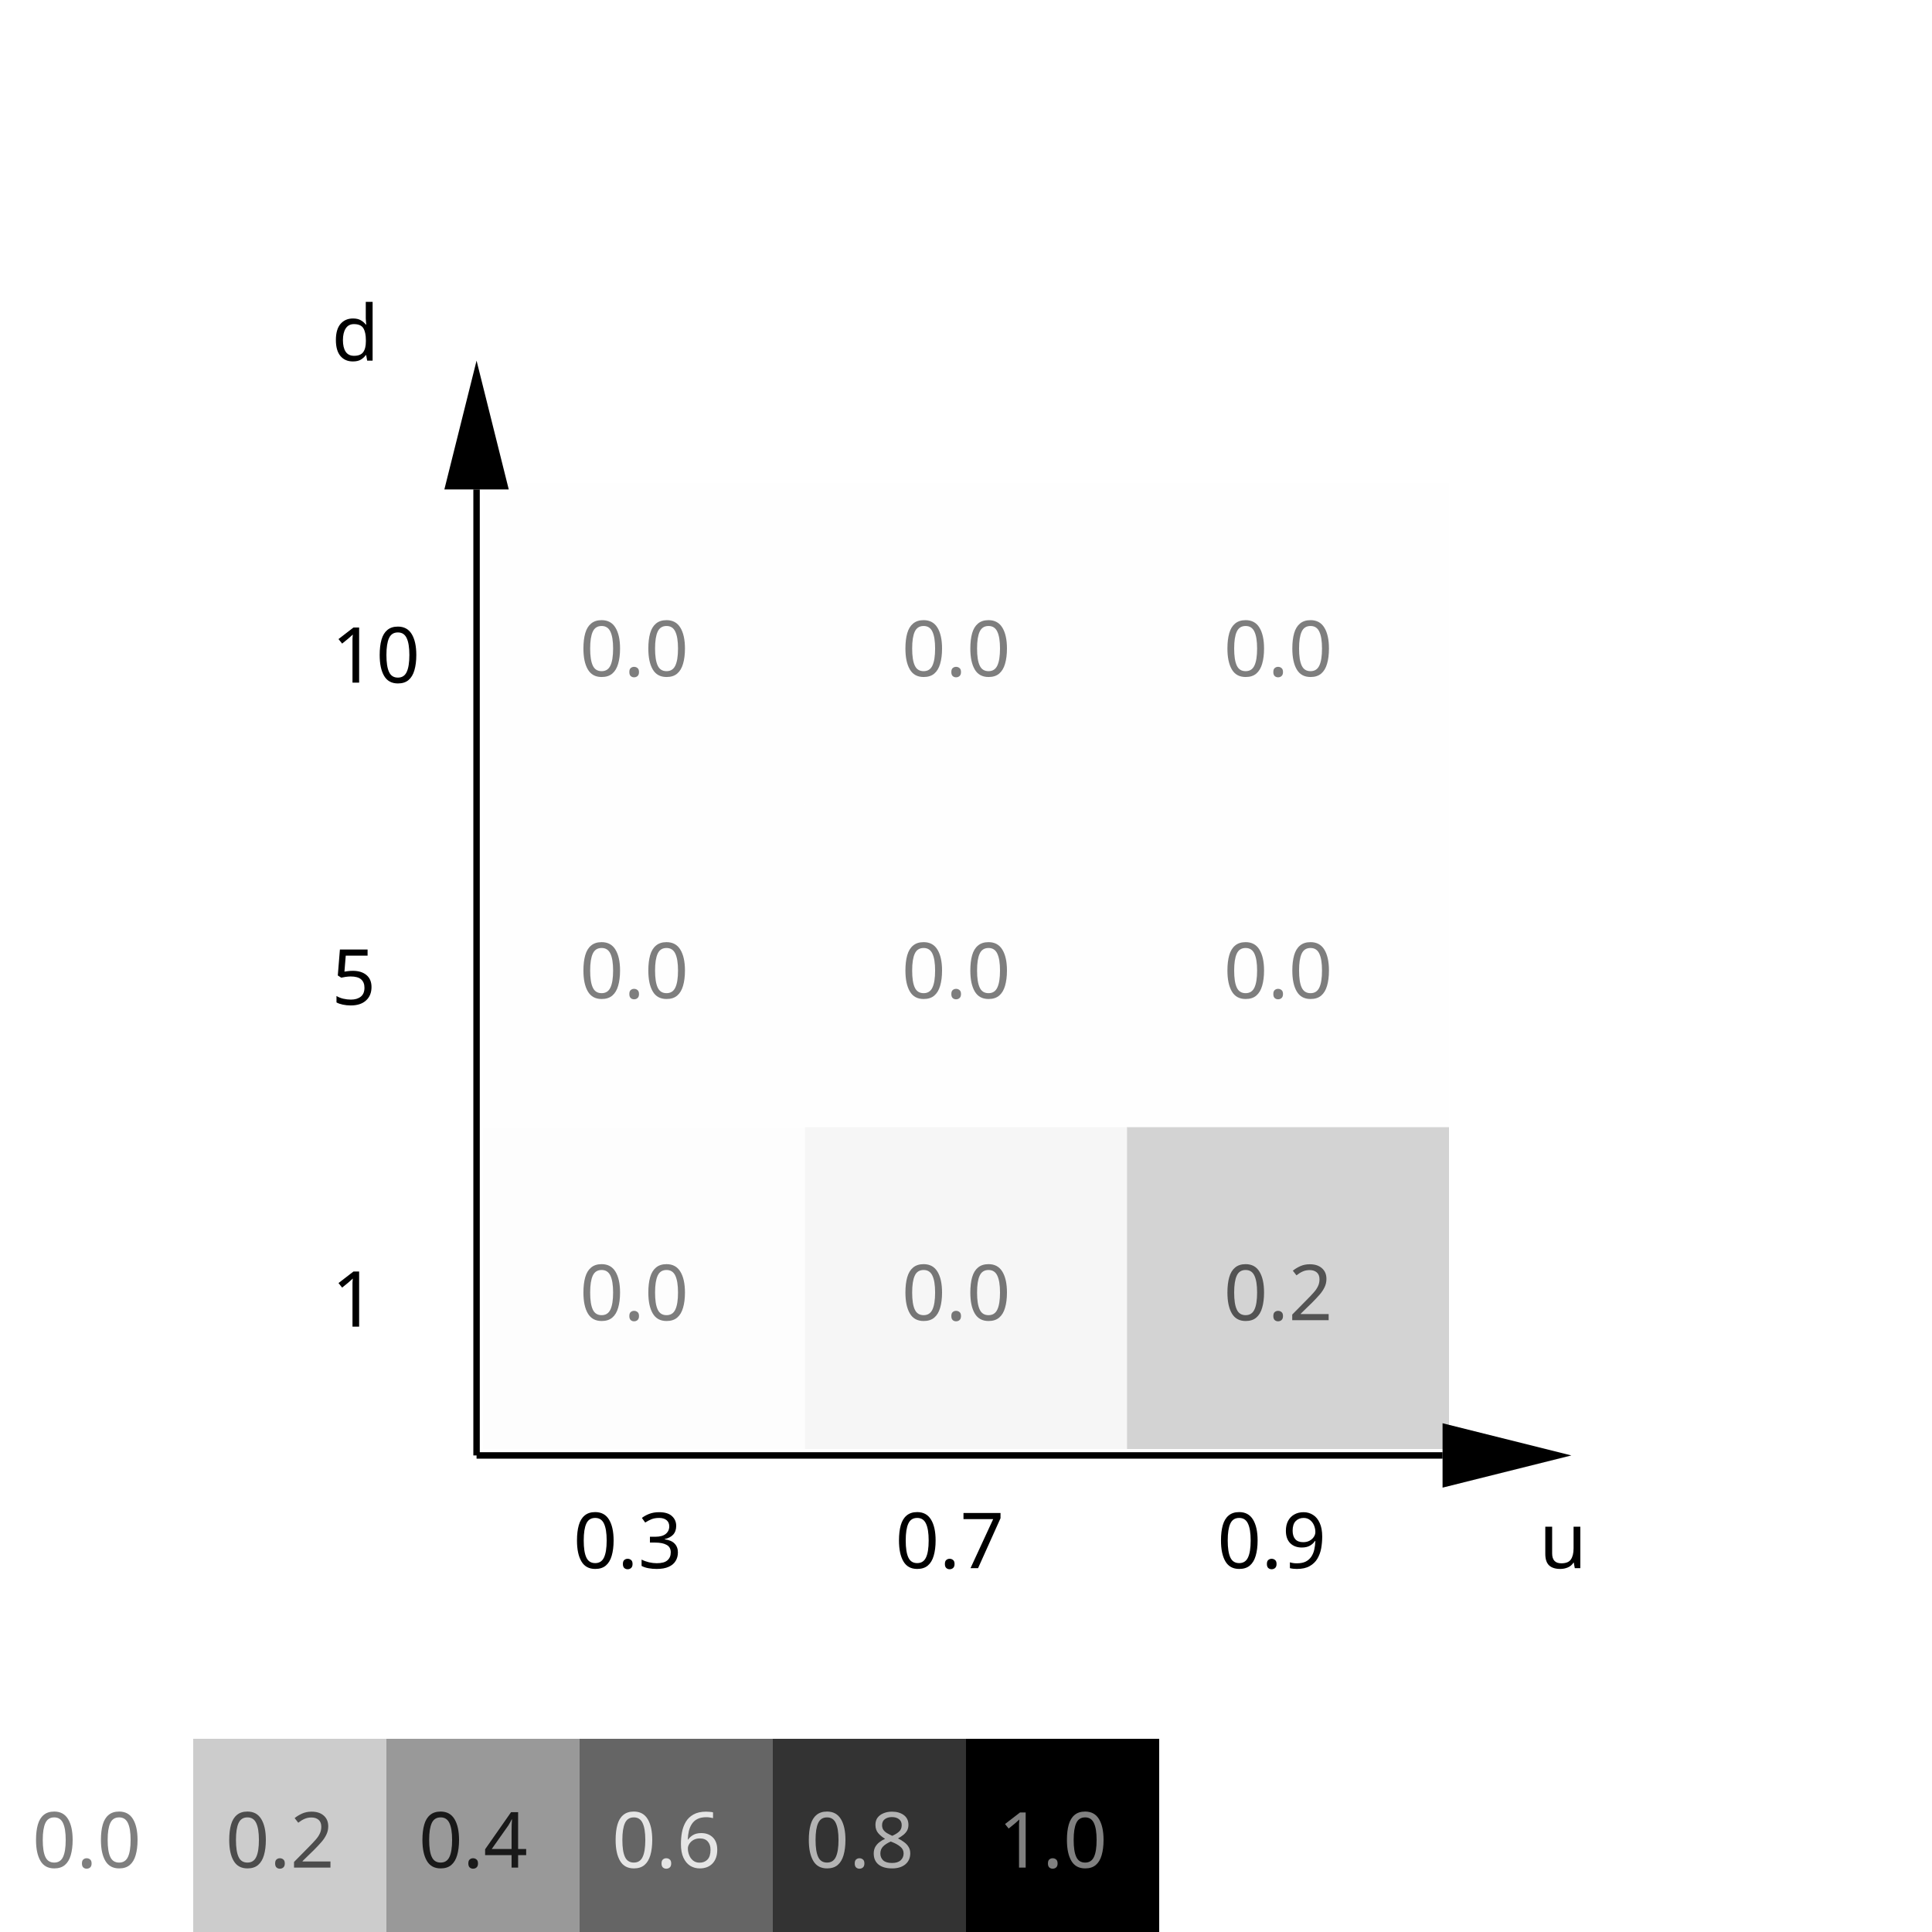
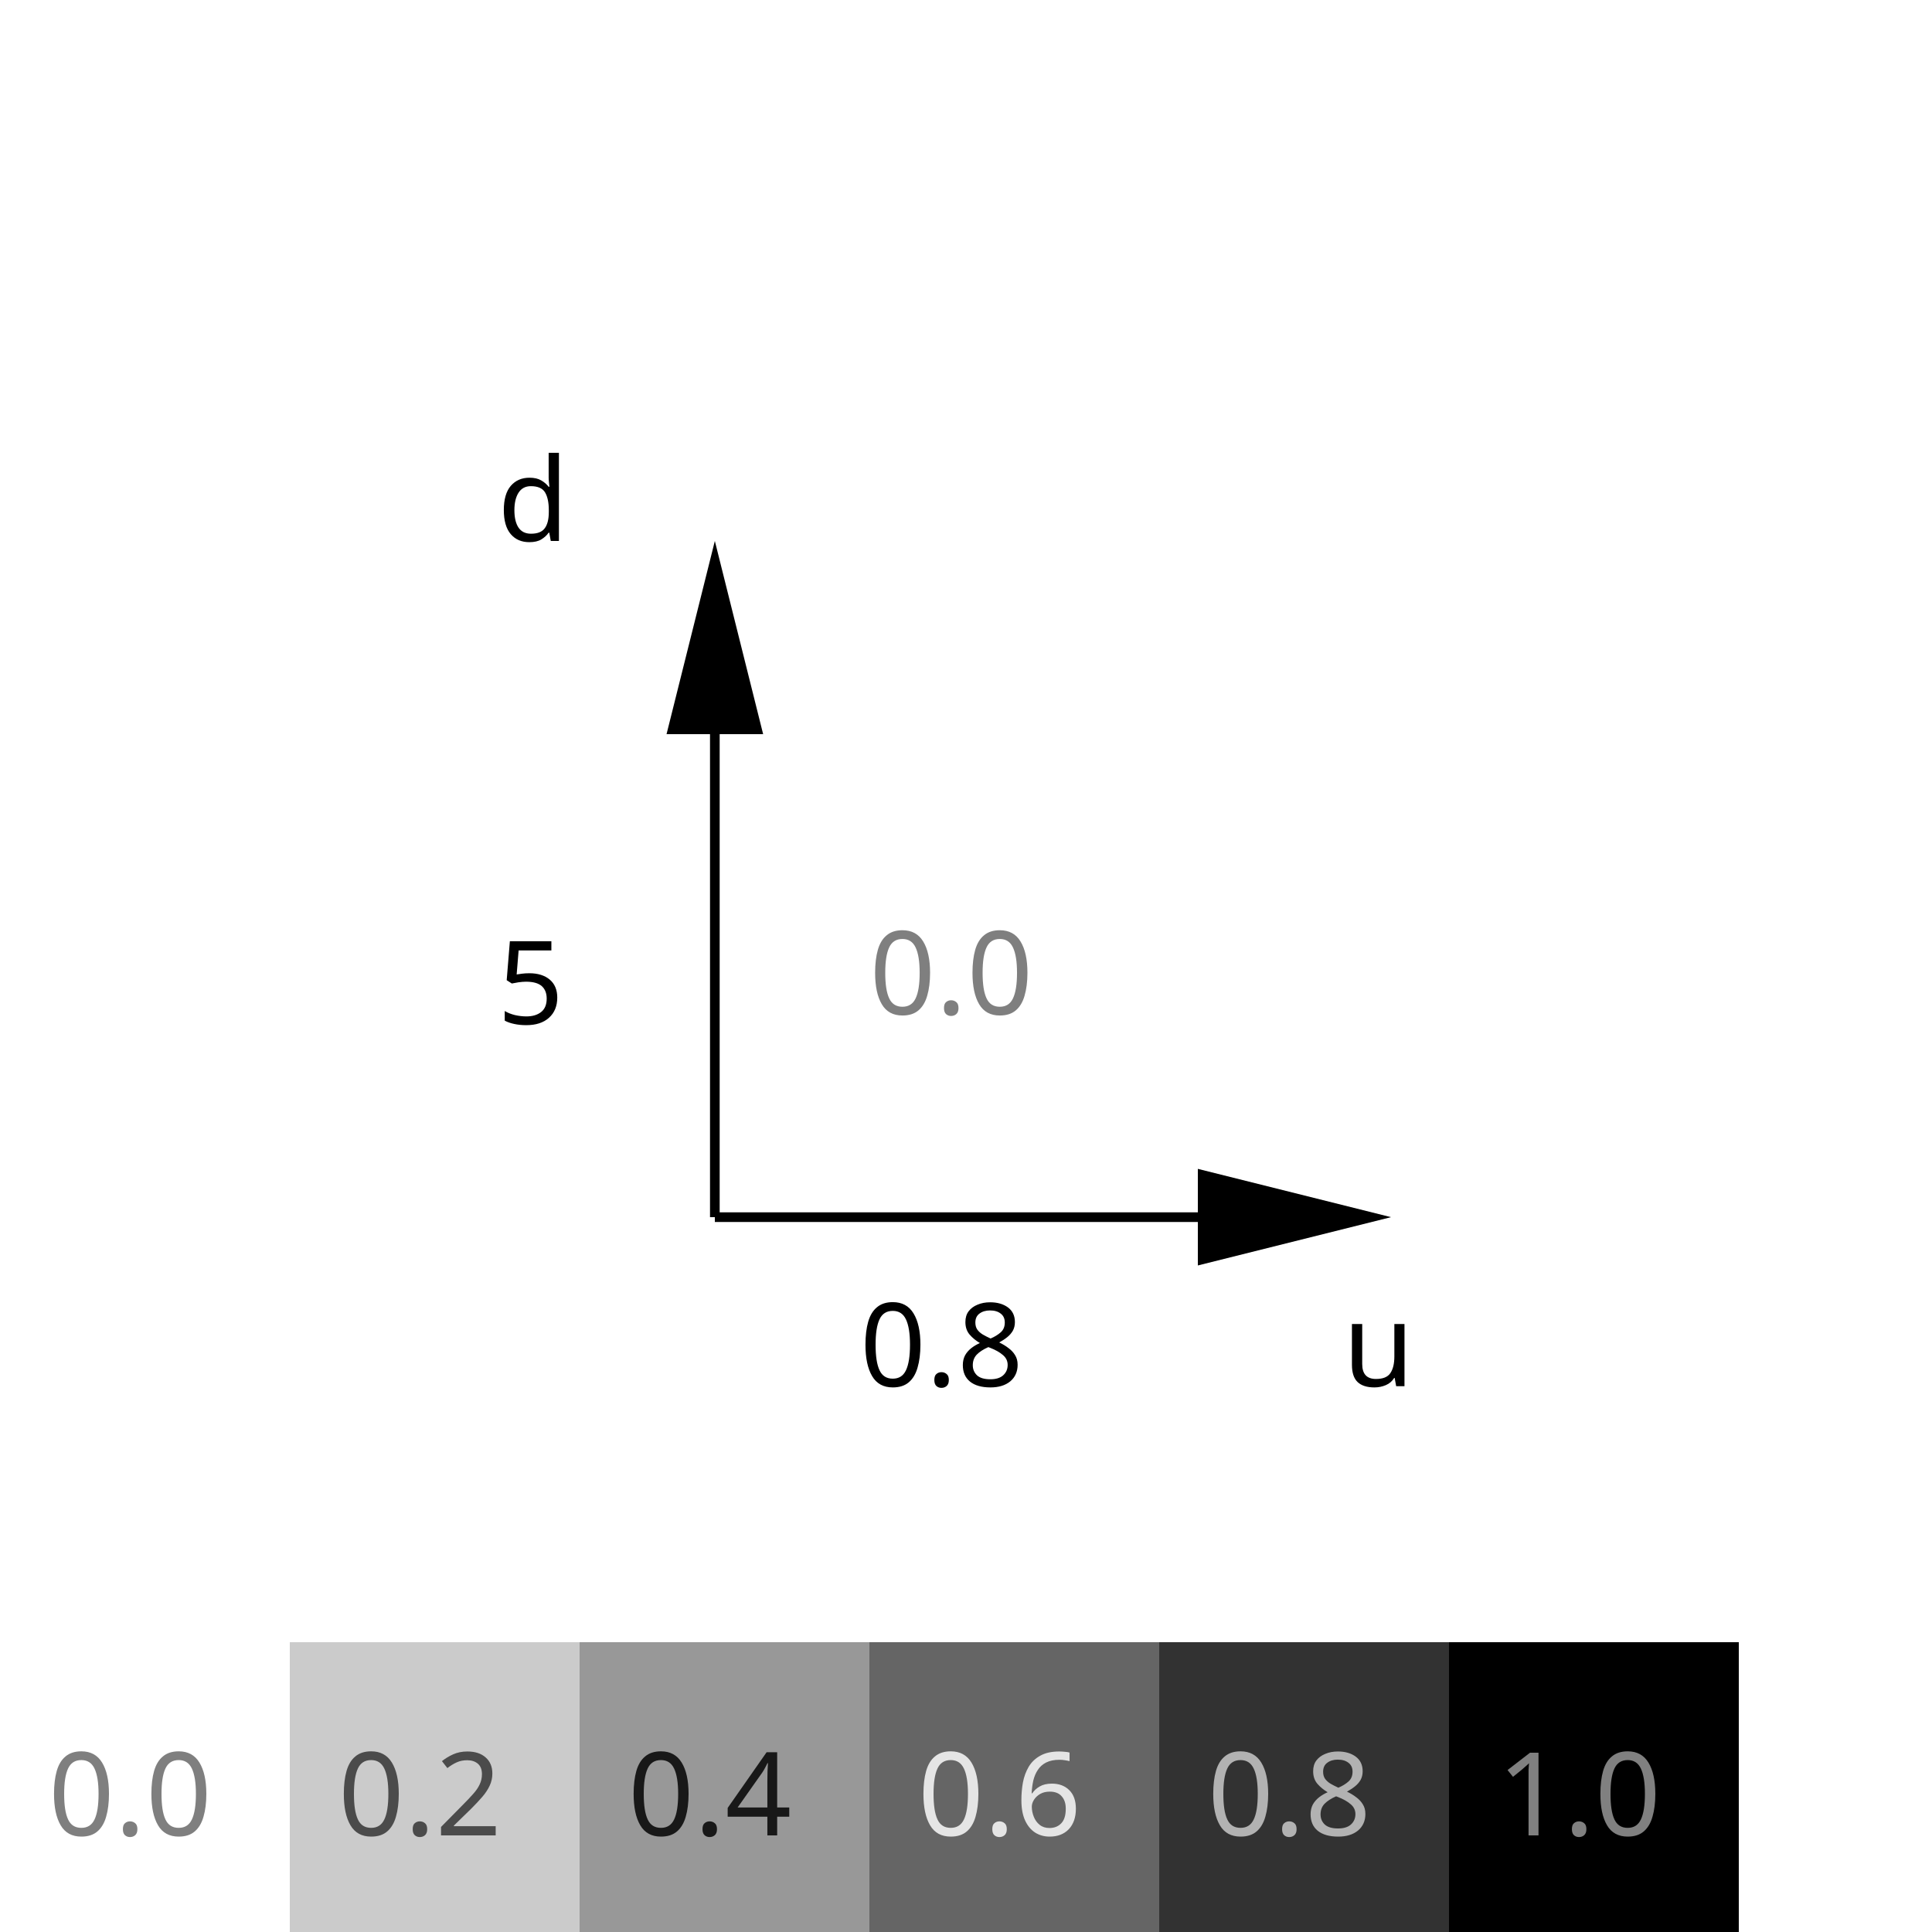
- <svg xmlns="http://www.w3.org/2000/svg" width="300px" height="300px" version="1.1">
-   <rect x="75" y="175" width="50" height="50" fill="rgb(253,253,253)" />
-   <text x="90" y="205" fill="rgb(125,125,125)" font-size="12" font-family="Verdana">0.0</text>
-   <rect x="75" y="125" width="50" height="50" fill="rgb(254,254,254)" />
-   <text x="90" y="155" fill="rgb(126,126,126)" font-size="12" font-family="Verdana">0.0</text>
-   <rect x="75" y="75" width="50" height="50" fill="rgb(254,254,254)" />
-   <text x="90" y="105" fill="rgb(126,126,126)" font-size="12" font-family="Verdana">0.0</text>
-   <rect x="125" y="175" width="50" height="50" fill="rgb(246,246,246)" />
-   <text x="140" y="205" fill="rgb(118,118,118)" font-size="12" font-family="Verdana">0.0</text>
-   <rect x="125" y="125" width="50" height="50" fill="rgb(254,254,254)" />
-   <text x="140" y="155" fill="rgb(126,126,126)" font-size="12" font-family="Verdana">0.0</text>
-   <rect x="125" y="75" width="50" height="50" fill="rgb(254,254,254)" />
-   <text x="140" y="105" fill="rgb(126,126,126)" font-size="12" font-family="Verdana">0.0</text>
-   <rect x="175" y="175" width="50" height="50" fill="rgb(211,211,211)" />
-   <text x="190" y="205" fill="rgb(83,83,83)" font-size="12" font-family="Verdana">0.2</text>
-   <rect x="175" y="125" width="50" height="50" fill="rgb(254,254,254)" />
-   <text x="190" y="155" fill="rgb(126,126,126)" font-size="12" font-family="Verdana">0.0</text>
-   <rect x="175" y="75" width="50" height="50" fill="rgb(254,254,254)" />
-   <text x="190" y="105" fill="rgb(126,126,126)" font-size="12" font-family="Verdana">0.0</text>
-   <rect x="0" y="270" width="30" height="30" fill="rgb(255,255,255)" />
-   <text x="5" y="290" fill="rgb(127,127,127)" font-size="12" font-family="Verdana">0.0</text>
-   <rect x="30" y="270" width="30" height="30" fill="rgb(204,204,204)" />
-   <text x="35" y="290" fill="rgb(76,76,76)" font-size="12" font-family="Verdana">0.2</text>
-   <rect x="60" y="270" width="30" height="30" fill="rgb(153,153,153)" />
-   <text x="65" y="290" fill="rgb(25,25,25)" font-size="12" font-family="Verdana">0.4</text>
-   <rect x="90" y="270" width="30" height="30" fill="rgb(101,101,101)" />
-   <text x="95" y="290" fill="rgb(229,229,229)" font-size="12" font-family="Verdana">0.6</text>
-   <rect x="120" y="270" width="30" height="30" fill="rgb(51,51,51)" />
-   <text x="125" y="290" fill="rgb(179,179,179)" font-size="12" font-family="Verdana">0.8</text>
-   <rect x="150" y="270" width="30" height="30" fill="rgb(0,0,0)" />
-   <text x="155" y="290" fill="rgb(128,128,128)" font-size="12" font-family="Verdana">1.0</text>
-   <line x1="74" y1="226" x2="224" y2="226" stroke-width="1" stroke="rgb(0,0,0)" />
-   <line x1="74" y1="226" x2="74" y2="76" stroke-width="1" stroke="rgb(0,0,0)" />
-   <polygon points="244,226 224,221 224,231 " fill="rgb(0,0,0)" />
+ <svg xmlns="http://www.w3.org/2000/svg" width="200px" height="200px" version="1.1">
+   <rect x="75" y="75" width="50" height="50" fill="rgb(255,255,255)" />
+   <text x="90" y="105" fill="rgb(127,127,127)" font-size="12" font-family="Verdana">0.0</text>
+   <rect x="0" y="170" width="30" height="30" fill="rgb(255,255,255)" />
+   <text x="5" y="190" fill="rgb(127,127,127)" font-size="12" font-family="Verdana">0.0</text>
+   <rect x="30" y="170" width="30" height="30" fill="rgb(203,203,203)" />
+   <text x="35" y="190" fill="rgb(75,75,75)" font-size="12" font-family="Verdana">0.2</text>
+   <rect x="60" y="170" width="30" height="30" fill="rgb(152,152,152)" />
+   <text x="65" y="190" fill="rgb(24,24,24)" font-size="12" font-family="Verdana">0.4</text>
+   <rect x="90" y="170" width="30" height="30" fill="rgb(101,101,101)" />
+   <text x="95" y="190" fill="rgb(229,229,229)" font-size="12" font-family="Verdana">0.6</text>
+   <rect x="120" y="170" width="30" height="30" fill="rgb(50,50,50)" />
+   <text x="125" y="190" fill="rgb(178,178,178)" font-size="12" font-family="Verdana">0.8</text>
+   <rect x="150" y="170" width="30" height="30" fill="rgb(0,0,0)" />
+   <text x="155" y="190" fill="rgb(128,128,128)" font-size="12" font-family="Verdana">1.0</text>
+   <line x1="74" y1="126" x2="124" y2="126" stroke-width="1" stroke="rgb(0,0,0)" />
+   <line x1="74" y1="126" x2="74" y2="76" stroke-width="1" stroke="rgb(0,0,0)" />
+   <polygon points="144,126 124,121 124,131 " fill="rgb(0,0,0)" />
  <polygon points="74,56 79,76 69,76 " fill="rgb(0,0,0)" />
-   <text x="89" y="243.5" fill="rgb(0,0,0)" font-size="12" font-family="Verdana">0.3</text>
-   <text x="139" y="243.5" fill="rgb(0,0,0)" font-size="12" font-family="Verdana">0.7</text>
-   <text x="189" y="243.5" fill="rgb(0,0,0)" font-size="12" font-family="Verdana">0.9</text>
-   <text x="239" y="243.5" fill="rgb(0,0,0)" font-size="12" font-family="Verdana">u</text>
-   <text x="51.5" y="206" fill="rgb(0,0,0)" font-size="12" font-family="Verdana">1</text>
-   <text x="51.5" y="156" fill="rgb(0,0,0)" font-size="12" font-family="Verdana">5</text>
-   <text x="51.5" y="106" fill="rgb(0,0,0)" font-size="12" font-family="Verdana">10</text>
+   <text x="89" y="143.5" fill="rgb(0,0,0)" font-size="12" font-family="Verdana">0.8</text>
+   <text x="139" y="143.5" fill="rgb(0,0,0)" font-size="12" font-family="Verdana">u</text>
+   <text x="51.5" y="106" fill="rgb(0,0,0)" font-size="12" font-family="Verdana">5</text>
  <text x="51.5" y="56" fill="rgb(0,0,0)" font-size="12" font-family="Verdana">d</text>
</svg>
